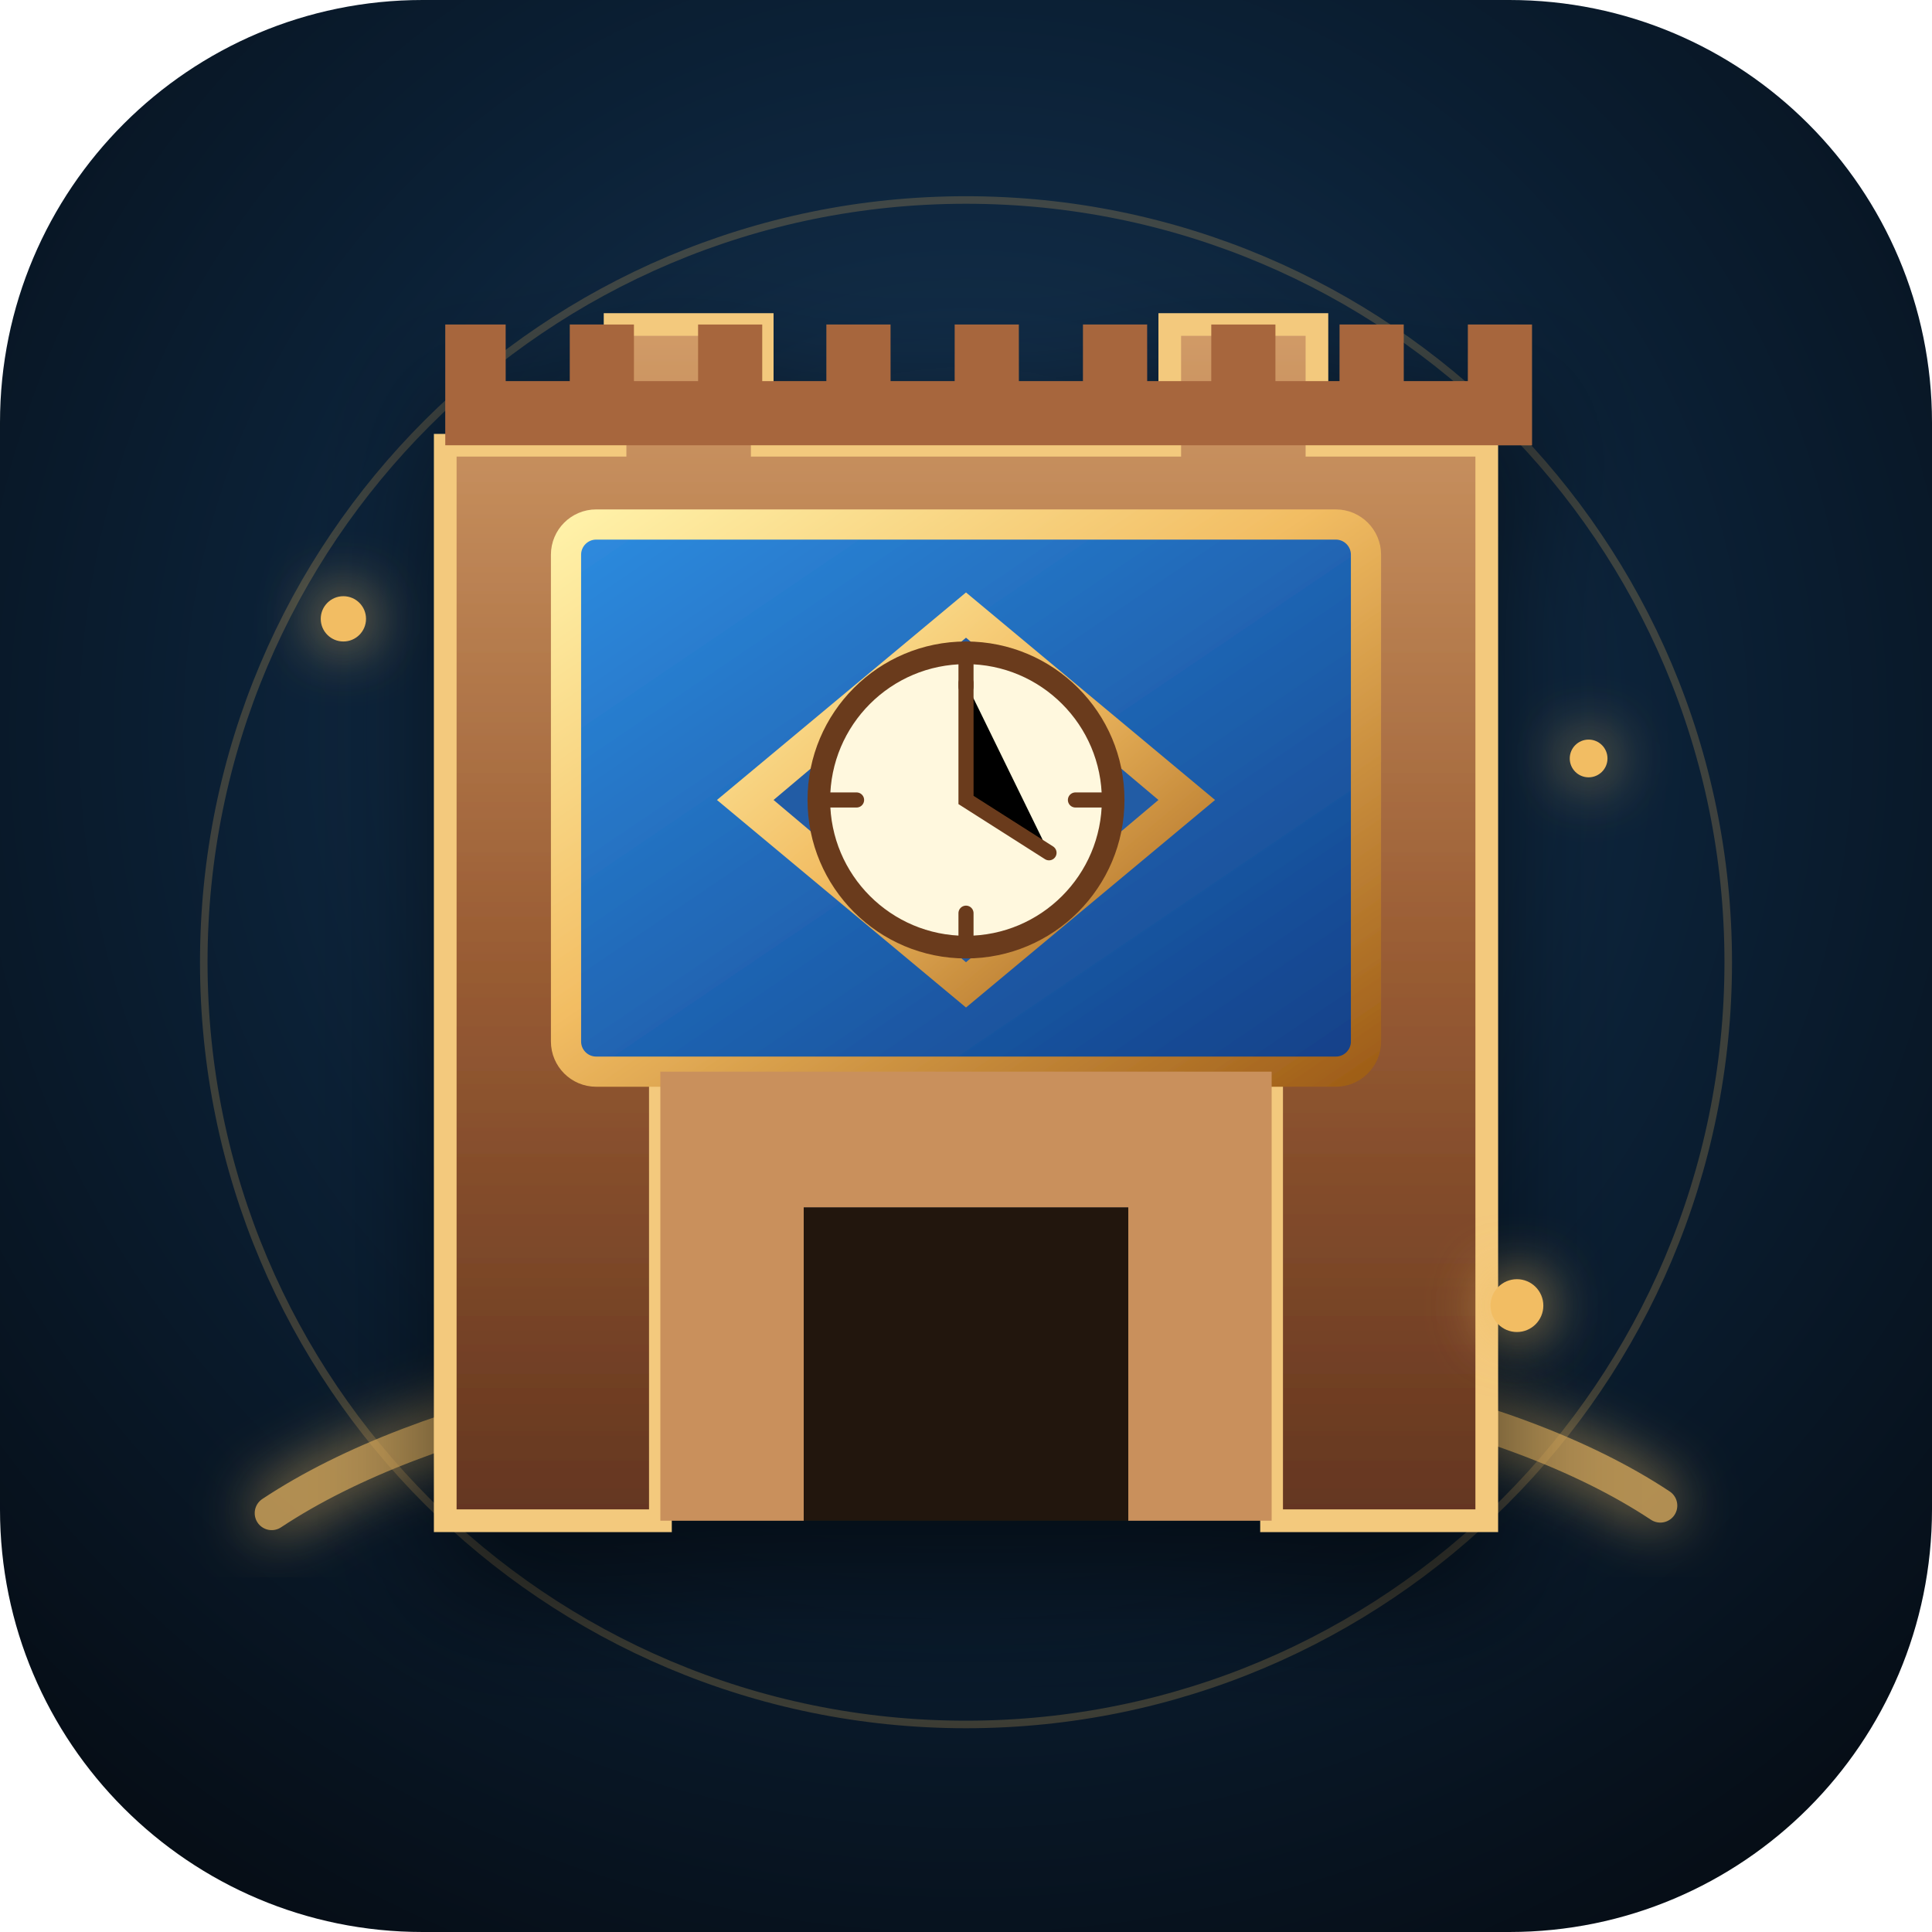
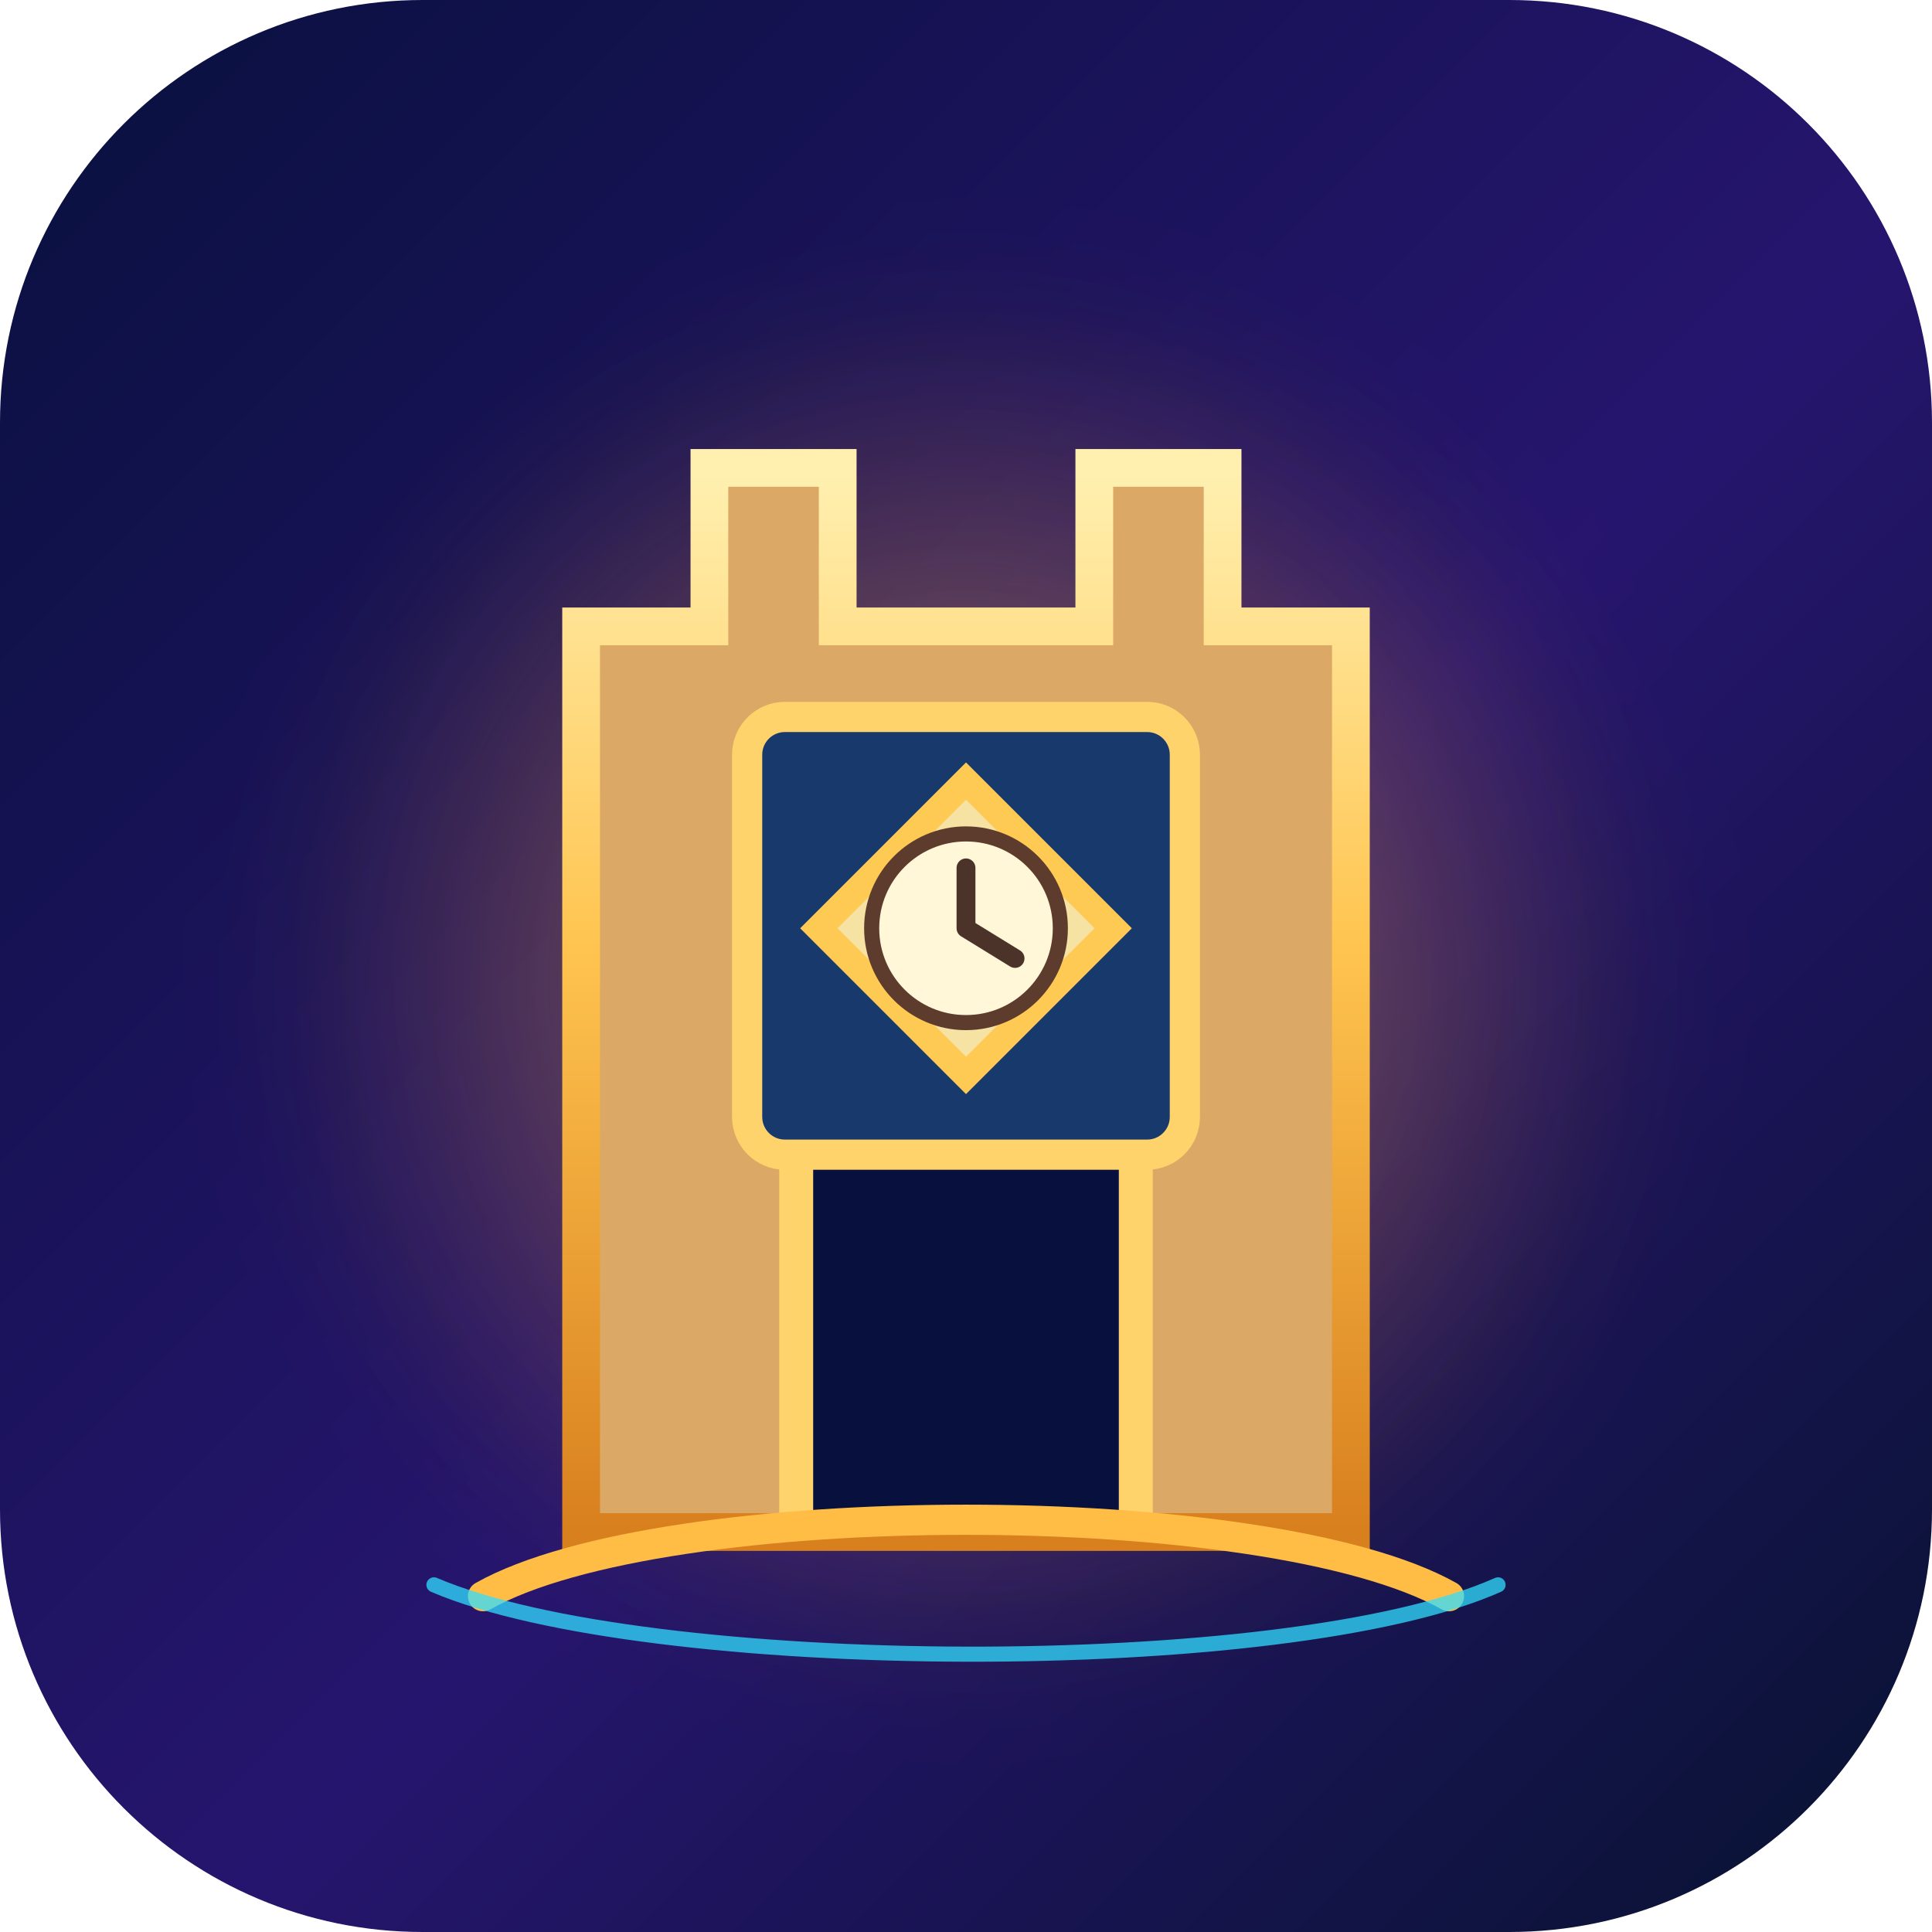
- <svg xmlns="http://www.w3.org/2000/svg" viewBox="0 0 512 512" role="img" aria-label="أنا عُماني - برج الصحوة">
+ <svg xmlns="http://www.w3.org/2000/svg" viewBox="0 0 512 512">
  <defs>
-     <radialGradient id="bg" cx="50%" cy="38%" r="75%">
-       <stop stop-color="#18395a" />
-       <stop offset=".5" stop-color="#0b2035" />
-       <stop offset="1" stop-color="#050b12" />
+     <linearGradient id="bg" x1="0" y1="0" x2="1" y2="1">
+       <stop stop-color="#08103d" />
+       <stop offset=".55" stop-color="#26156e" />
+       <stop offset="1" stop-color="#07132f" />
+     </linearGradient>
+     <linearGradient id="gold" x1="0" y1="0" x2="0" y2="1">
+       <stop stop-color="#fff0b0" />
+       <stop offset=".45" stop-color="#ffc44f" />
+       <stop offset="1" stop-color="#d8801e" />
+     </linearGradient>
+     <radialGradient id="glow">
+       <stop stop-color="#ffcf67" stop-opacity=".8" />
+       <stop offset="1" stop-color="#ff8c1c" stop-opacity="0" />
    </radialGradient>
-     <linearGradient id="stone" x1="0" y1="0" x2="0" y2="1">
-       <stop stop-color="#d29c68" />
-       <stop offset=".52" stop-color="#9a5d34" />
-       <stop offset="1" stop-color="#63351f" />
-     </linearGradient>
-     <linearGradient id="gold" x1="0" y1="0" x2="1" y2="1">
-       <stop stop-color="#fff1a8" />
-       <stop offset=".45" stop-color="#f2bd63" />
-       <stop offset="1" stop-color="#9f5e18" />
-     </linearGradient>
-     <linearGradient id="blue" x1="0" y1="0" x2="1" y2="1">
-       <stop stop-color="#2e8ce0" />
-       <stop offset="1" stop-color="#123f87" />
-     </linearGradient>
-     <filter id="glow" x="-40%" y="-40%" width="180%" height="180%">
-       <feGaussianBlur stdDeviation="8" result="b" />
-       <feMerge>
-         <feMergeNode in="b" />
-         <feMergeNode in="SourceGraphic" />
-       </feMerge>
-     </filter>
-     <filter id="shadow" x="-30%" y="-30%" width="160%" height="180%">
-       <feDropShadow dx="0" dy="18" stdDeviation="16" flood-color="#000" flood-opacity=".55" />
+     <filter id="g">
+       <feGaussianBlur stdDeviation="16" />
    </filter>
  </defs>
  <rect width="512" height="512" rx="112" fill="url(#bg)" />
-   <circle cx="256" cy="255" r="202" fill="none" stroke="#f2bd63" stroke-opacity=".22" stroke-width="2" />
-   <path d="M72 401c83-55 285-57 368-2" fill="none" stroke="#f2bd63" stroke-width="9" stroke-linecap="round" opacity=".72" filter="url(#glow)" />
-   <g filter="url(#shadow)">
-     <path d="M118 118h45V86h39v32h108V86h39v32h45v285h-57V225H175v178h-57z" fill="url(#stone)" stroke="#f3c97d" stroke-width="6" />
-     <path d="M118 118V86h16V101h17V86h17V101h17V86h17V101h17V86h17V101h17V86h17V101h17V86h17V101h17V86h17V101h17V86h17V101h17V86h17v32z" fill="#a7663e" />
-     <rect x="150" y="139" width="212" height="145" rx="8" fill="url(#blue)" stroke="url(#gold)" stroke-width="8" />
-     <path d="M256 157l66 55-66 55-66-55z" fill="url(#gold)" />
-     <path d="M256 169l51 43-51 43-51-43z" fill="#245ba5" />
-     <circle cx="256" cy="212" r="39" fill="#fff8de" stroke="#6b3b1d" stroke-width="6" />
-     <g stroke="#6b3b1d" stroke-width="4" stroke-linecap="round">
-       <path d="M256 181v31l22 14" />
-       <path d="M256 174v8M256 242v8M218 212h9M285 212h9" />
-     </g>
-     <path d="M175 284h162v119h-38v-83h-86v83h-38z" fill="#c9905c" />
-     <path d="M213 320h86v83h-86z" fill="#241710" />
-   </g>
-   <g fill="#f2bd63" filter="url(#glow)">
-     <circle cx="91" cy="164" r="6" />
-     <circle cx="421" cy="201" r="5" />
-     <circle cx="402" cy="346" r="7" />
-   </g>
+   <circle cx="256" cy="260" r="188" fill="url(#glow)" filter="url(#g)" opacity=".7" />
+   <path d="M154 406V166h34v-42h34v42h68v-42h34v42h34v240z" fill="#dca866" stroke="url(#gold)" stroke-width="10" />
+   <path d="M211 406V300c0-32 18-56 45-56s45 24 45 56v106" fill="#08103d" stroke="#ffd36c" stroke-width="9" />
+   <rect x="198" y="190" width="116" height="116" rx="10" fill="#17396b" stroke="#ffd36c" stroke-width="8" />
+   <path d="M256 207 295 246 256 285 217 246z" fill="#f6e2a2" stroke="#ffca54" stroke-width="7" />
+   <circle cx="256" cy="246" r="25" fill="#fff7d8" stroke="#5d3c2d" stroke-width="4" />
+   <path d="M256 246v-16m0 16 13 8" stroke="#4c3329" stroke-width="5" stroke-linecap="round" />
+   <path d="M128 423c48-27 208-27 256 0" fill="none" stroke="#ffbd45" stroke-width="8" stroke-linecap="round" />
+   <path d="M115 420c56 24 226 25 282 0" fill="none" stroke="#31ddff" stroke-opacity=".75" stroke-width="4" stroke-linecap="round" />
</svg>
